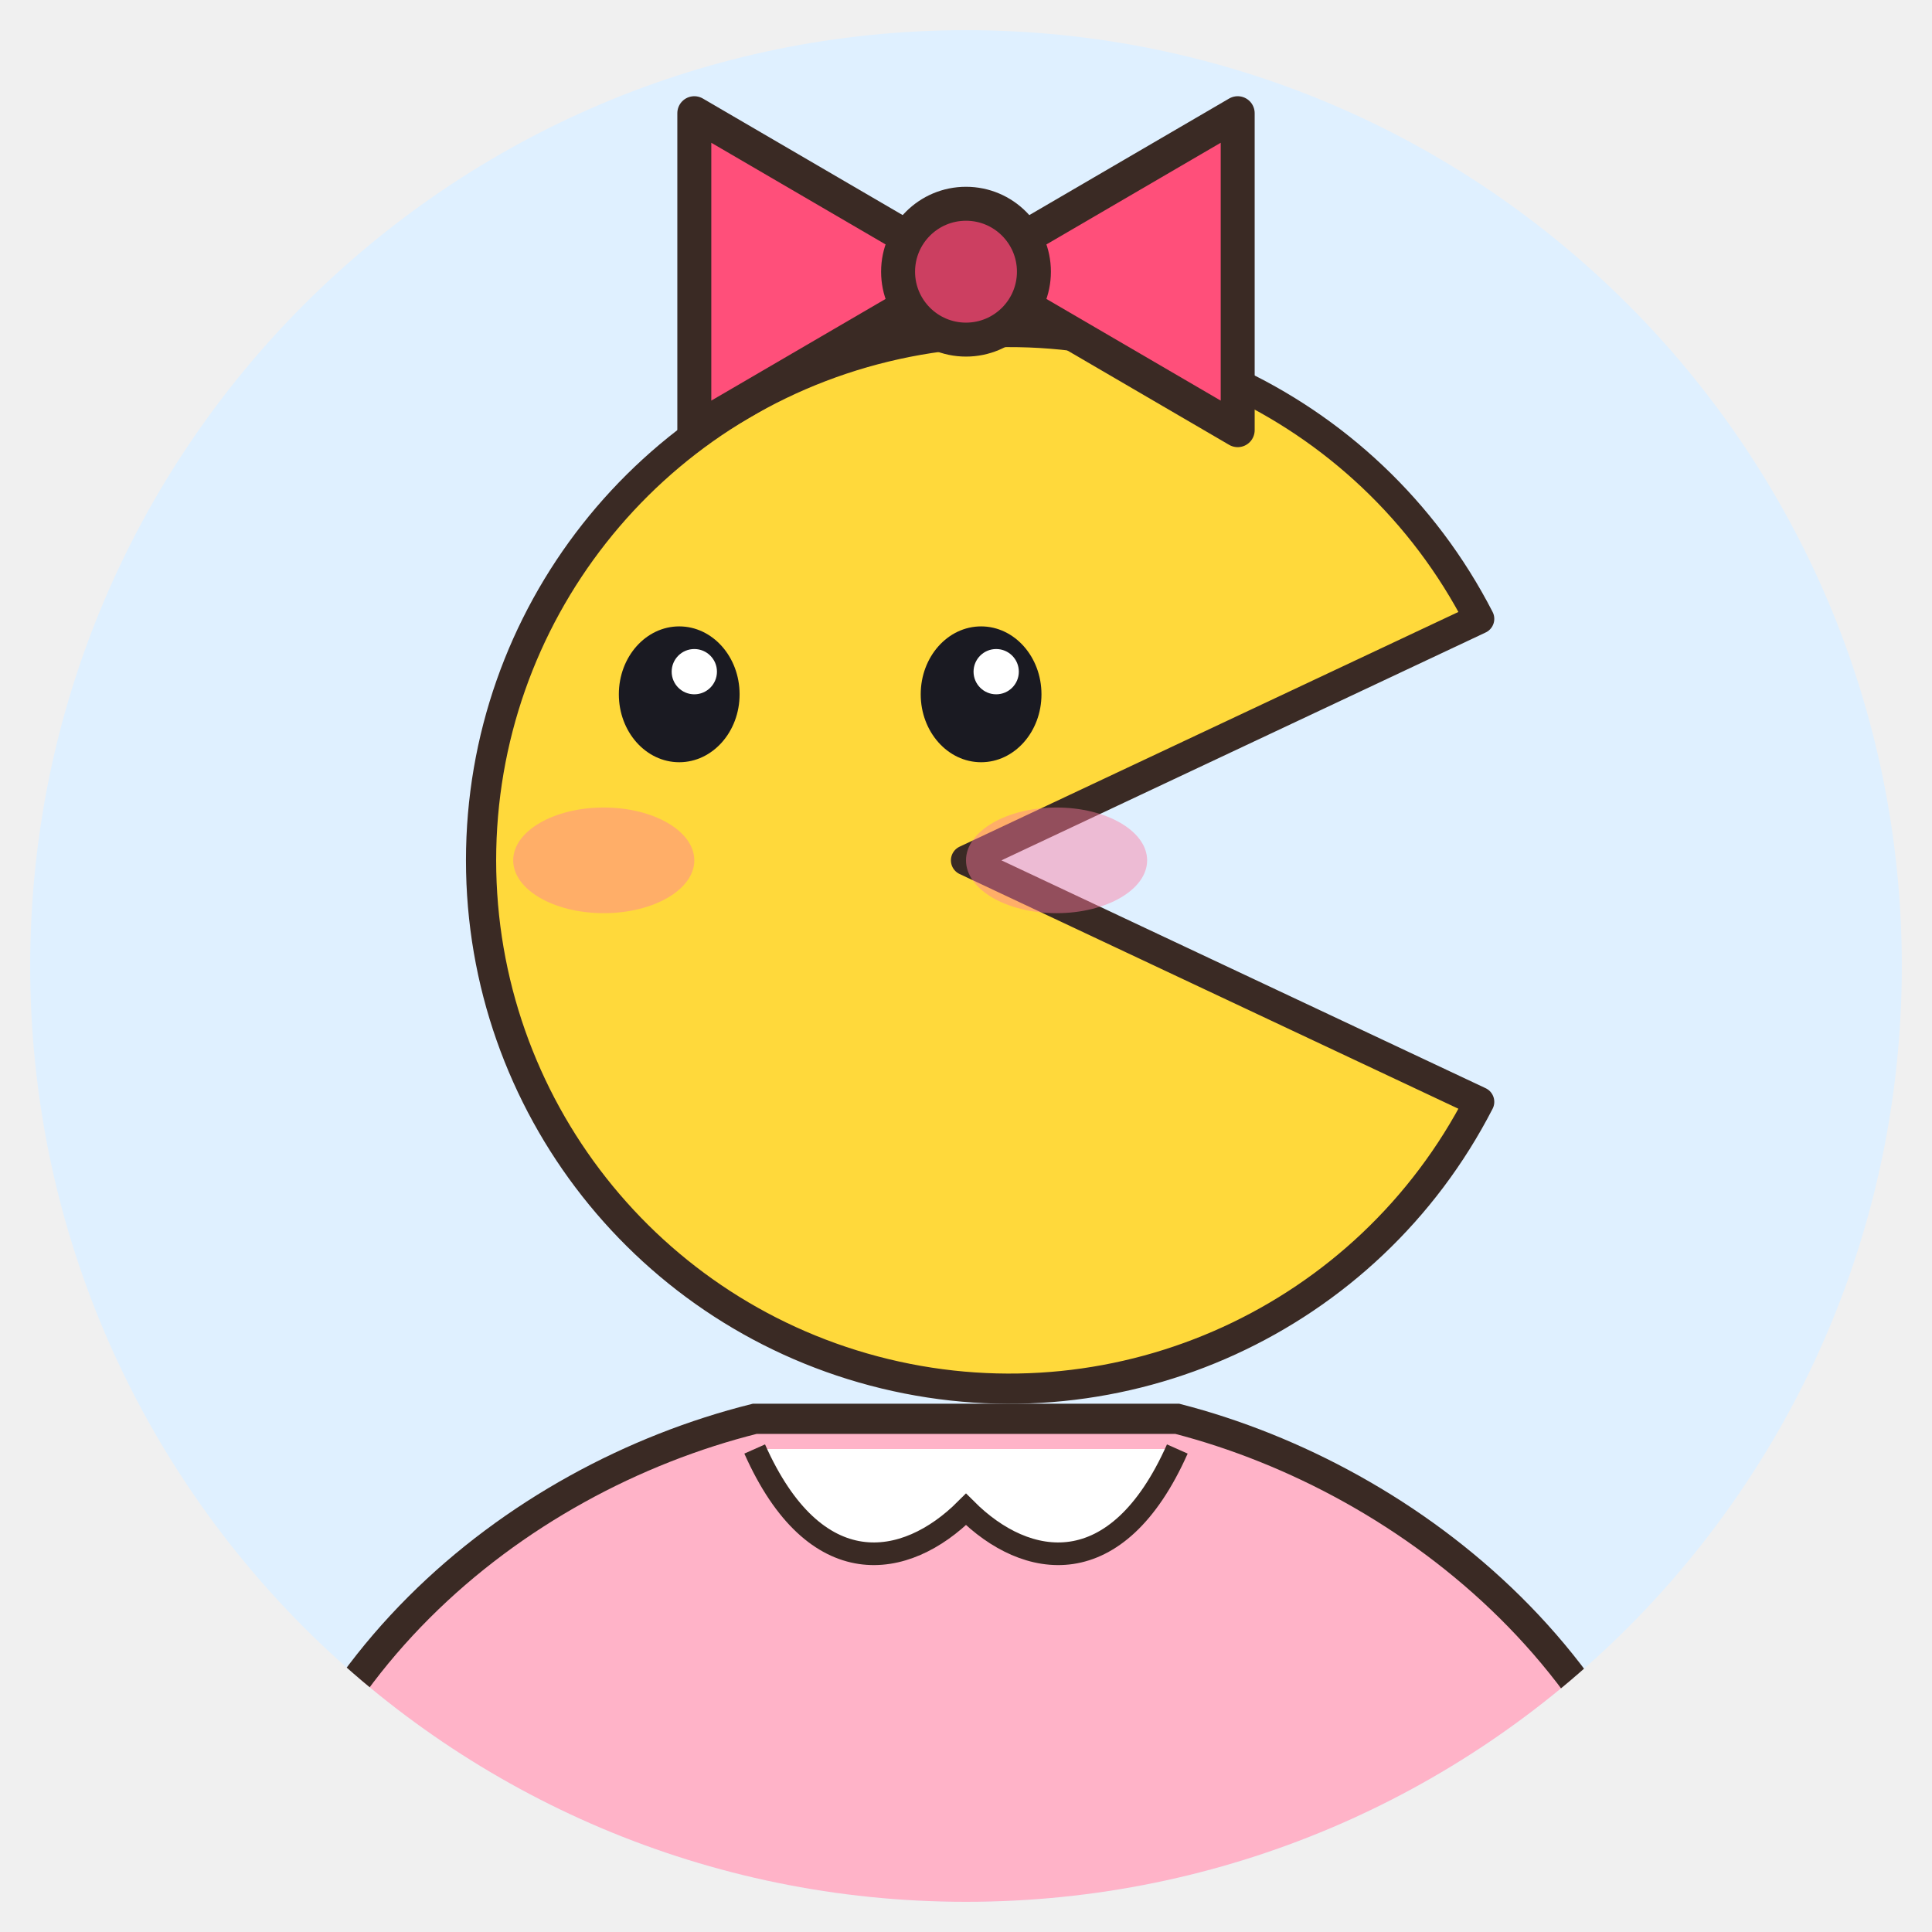
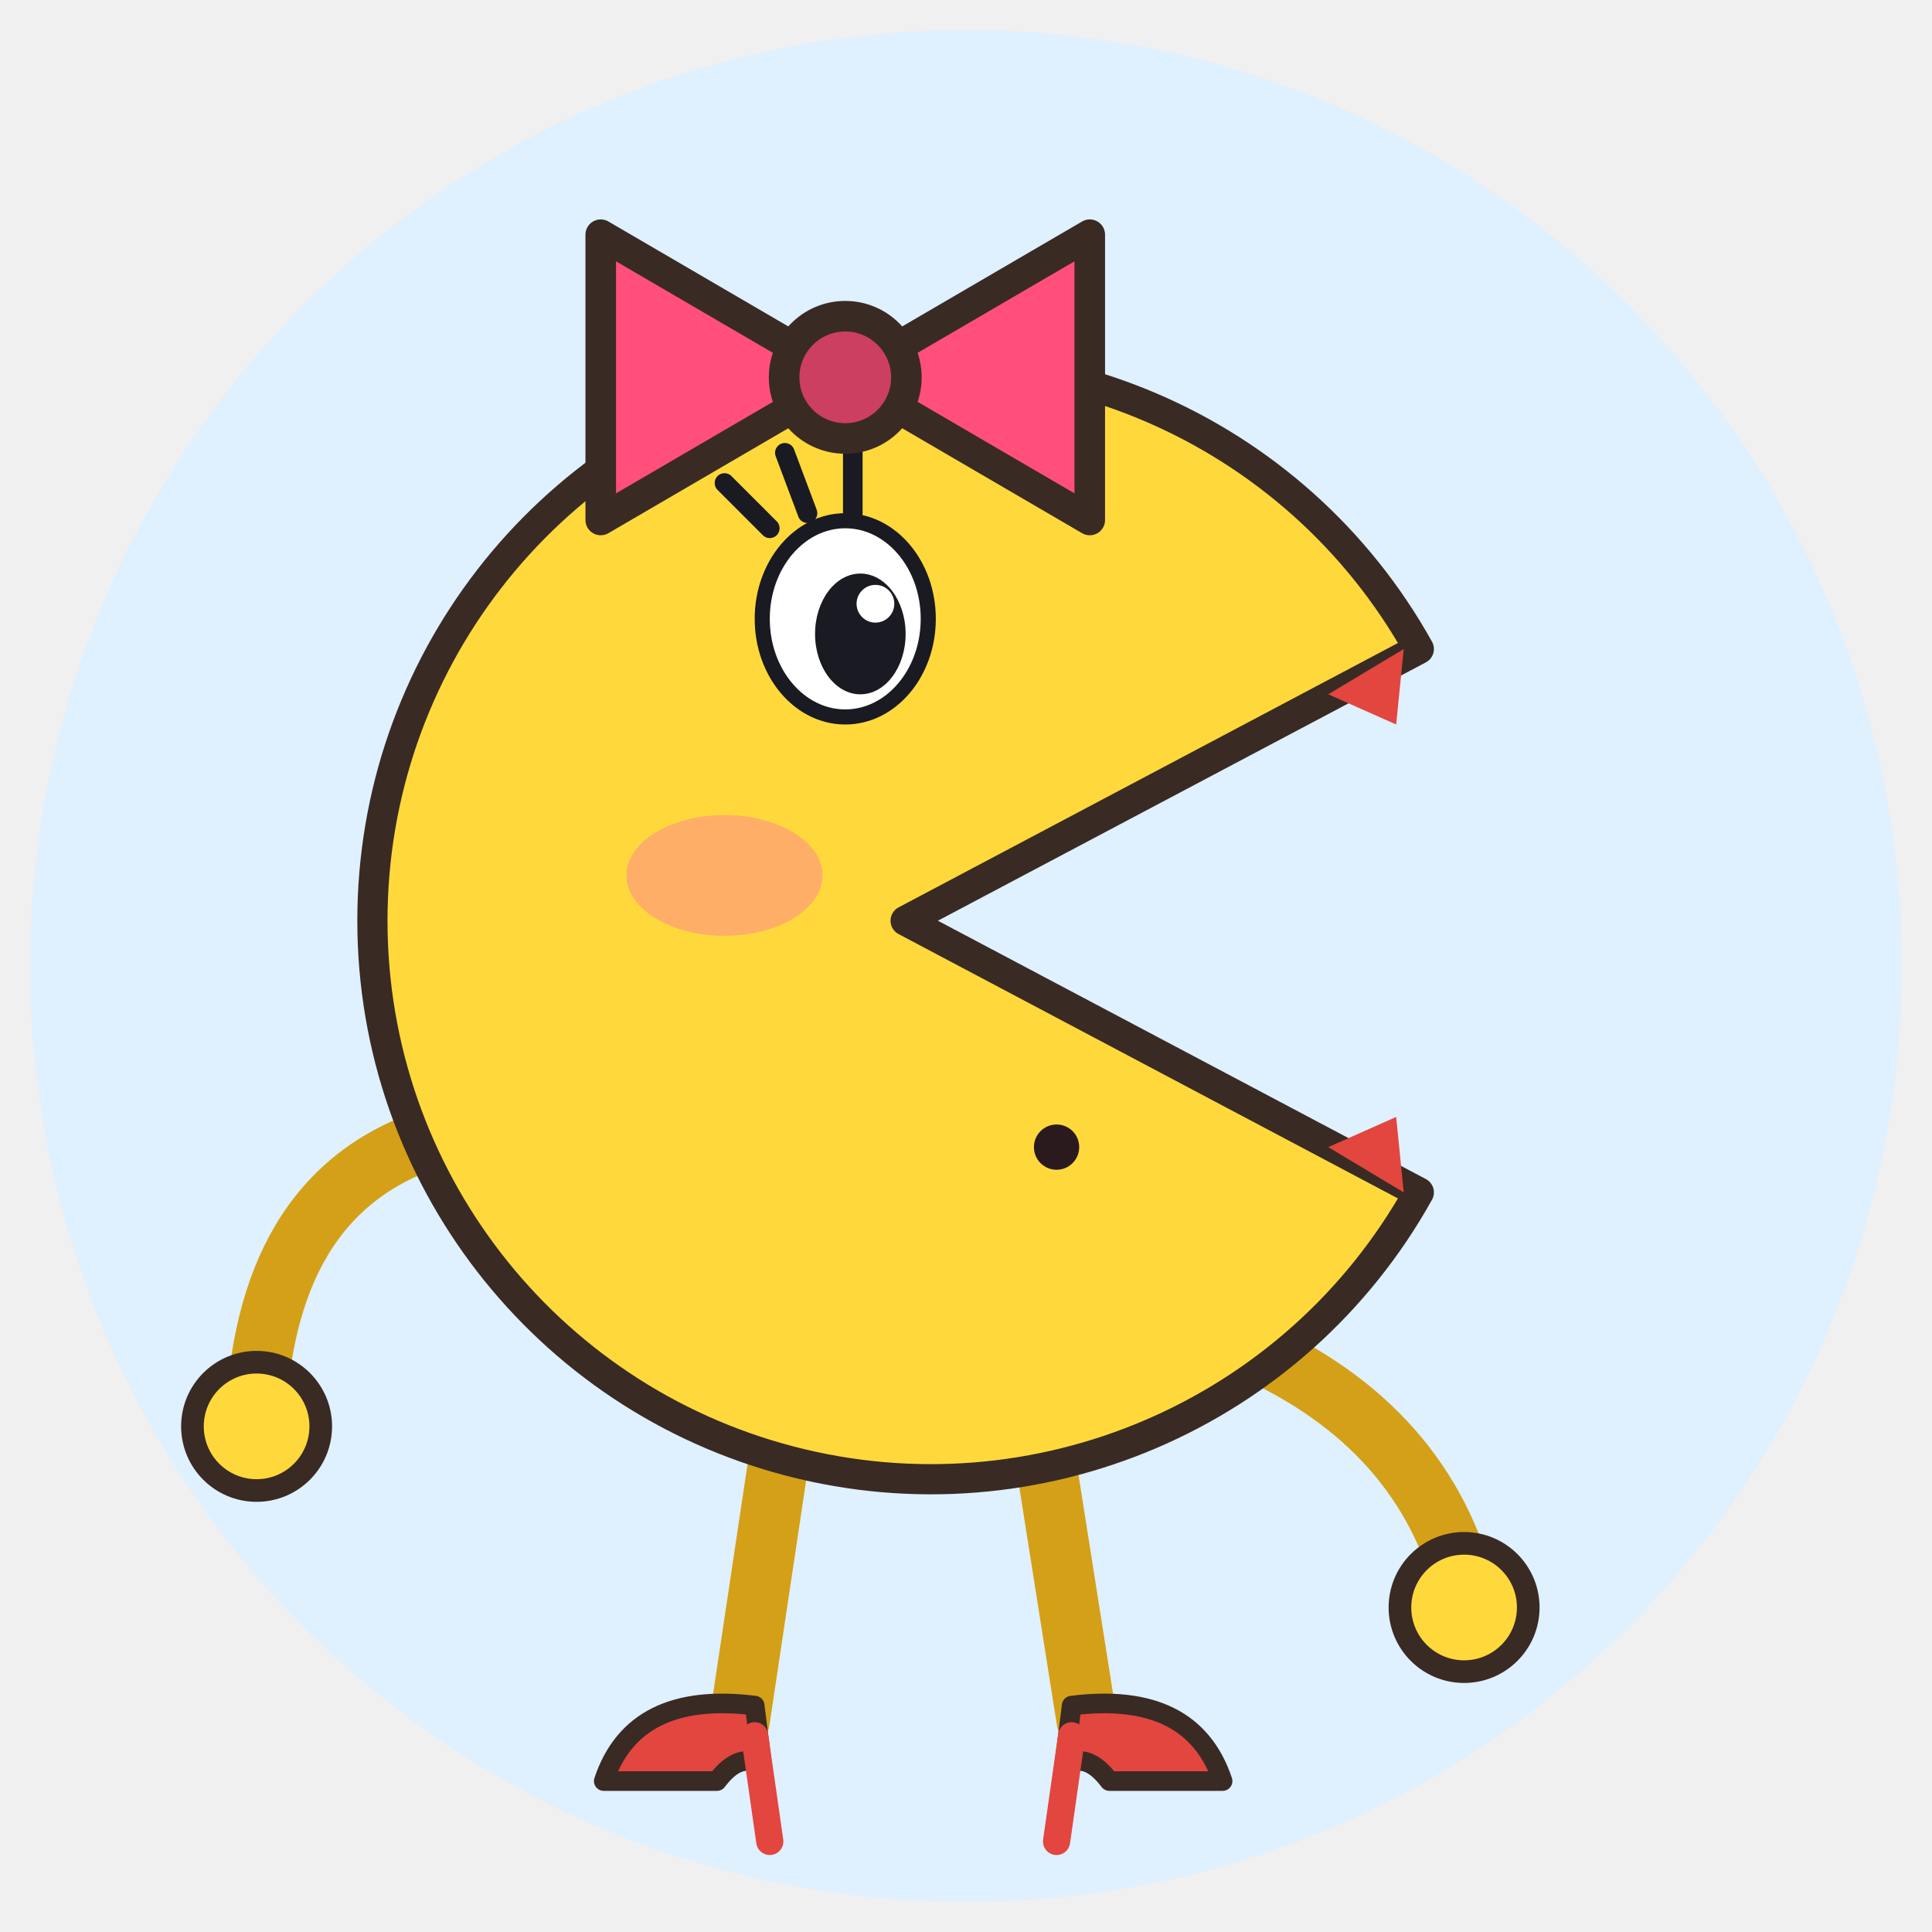
<svg xmlns="http://www.w3.org/2000/svg" viewBox="0 0 256 256" width="256" height="256">
  <defs>
-     <linearGradient id="rb" x1="0" y1="0" x2="1" y2="1">
-       <stop offset="0" stop-color="#ff7b7b" />
-       <stop offset=".2" stop-color="#ffc56b" />
-       <stop offset=".4" stop-color="#fff07a" />
-       <stop offset=".6" stop-color="#8ef08e" />
-       <stop offset=".8" stop-color="#7ac8ff" />
-       <stop offset="1" stop-color="#c49bff" />
-     </linearGradient>
    <clipPath id="cc">
      <circle cx="128" cy="128" r="124" />
    </clipPath>
  </defs>
  <circle cx="128" cy="128" r="124" fill="#dff0ff" />
  <g clip-path="url(#cc)">
-     <path d="M32 262 C36 222 68 196 100 188 L156 188 C187 196 220 222 224 262 Z" fill="#ffb3c8" stroke="#3a2a24" stroke-width="4" />
-     <path d="M100 192 C108 210 120 208 128 200 C136 208 148 210 156 192" fill="#fff" stroke="#3a2a24" stroke-width="3" />
-     <path d="M128 114 L196 82 A70 70 0 1 0 196 146 Z" fill="#ffd93b" stroke="#3a2a24" stroke-width="4" stroke-linejoin="round" />
-     <ellipse cx="80" cy="114" rx="12" ry="7" fill="#ff7aa0" opacity=".45" />
-     <ellipse cx="140" cy="114" rx="12" ry="7" fill="#ff7aa0" opacity=".45" />
-     <ellipse cx="90" cy="92" rx="8" ry="9" fill="#1a1a22" />
-     <circle cx="92" cy="89" r="3" fill="#fff" />
-     <ellipse cx="130" cy="92" rx="8" ry="9" fill="#1a1a22" />
-     <circle cx="132" cy="89" r="3" fill="#fff" />
-     <g transform="translate(128 36) scale(1.50)">
+     <path d="M104 188L98 228M138 190L144 228" stroke="#d4a017" stroke-width="8" stroke-linecap="round" />
+     <path d="M100 226Q84 224 80 236H95Q98 232 101 234Z" fill="#e2463f" stroke="#3a2a24" stroke-width="2.6" stroke-linejoin="round" />
+     <path d="M100 230L102 244" stroke="#e2463f" stroke-width="3.6" stroke-linecap="round" />
+     <path d="M142 226Q158 224 162 236H147Q144 232 141 234Z" fill="#e2463f" stroke="#3a2a24" stroke-width="2.6" stroke-linejoin="round" />
+     <path d="M142 230L140 244" stroke="#e2463f" stroke-width="3.6" stroke-linecap="round" />
+     <path d="M60 150Q36 156 34 186M164 178Q188 188 194 210" fill="none" stroke="#d4a017" stroke-width="8" stroke-linecap="round" />
+     <path d="M120 122 L188 86 A74 74 0 1 0 188 158 Z" fill="#ffd93b" stroke="#3a2a24" stroke-width="4" stroke-linejoin="round" />
+     <circle cx="34" cy="189" r="8.5" fill="#ffd93b" stroke="#3a2a24" stroke-width="3" />
+     <circle cx="194" cy="213" r="8.5" fill="#ffd93b" stroke="#3a2a24" stroke-width="3" />
+     <ellipse cx="96" cy="116" rx="13" ry="8" fill="#ff7aa0" opacity=".45" />
+     <ellipse cx="112" cy="82" rx="11" ry="13" fill="#fff" stroke="#1a1a22" stroke-width="2" />
+     <ellipse cx="114" cy="84" rx="6" ry="8" fill="#1a1a22" />
+     <circle cx="116" cy="80" r="2.5" fill="#fff" />
+     <path d="M102 70 l-6 -6 M107 68 l-3 -8 M113 68 l0 -8" stroke="#1a1a22" stroke-width="2.6" stroke-linecap="round" />
+     <path d="M176 92 L186 86 L185 96 Z M176 152 L186 158 L185 148 Z" fill="#e2463f" />
+     <circle cx="140" cy="152" r="3" fill="#2a1a1e" />
+     <g transform="translate(112 50) scale(1.35)">
      <path d="M0 0 L-24 -14 L-24 14 Z M0 0 L24 -14 L24 14 Z" fill="#ff4f7a" stroke="#3a2a24" stroke-width="3" stroke-linejoin="round" />
      <circle r="6" fill="#cc3f61" stroke="#3a2a24" stroke-width="3" />
    </g>
  </g>
</svg>
